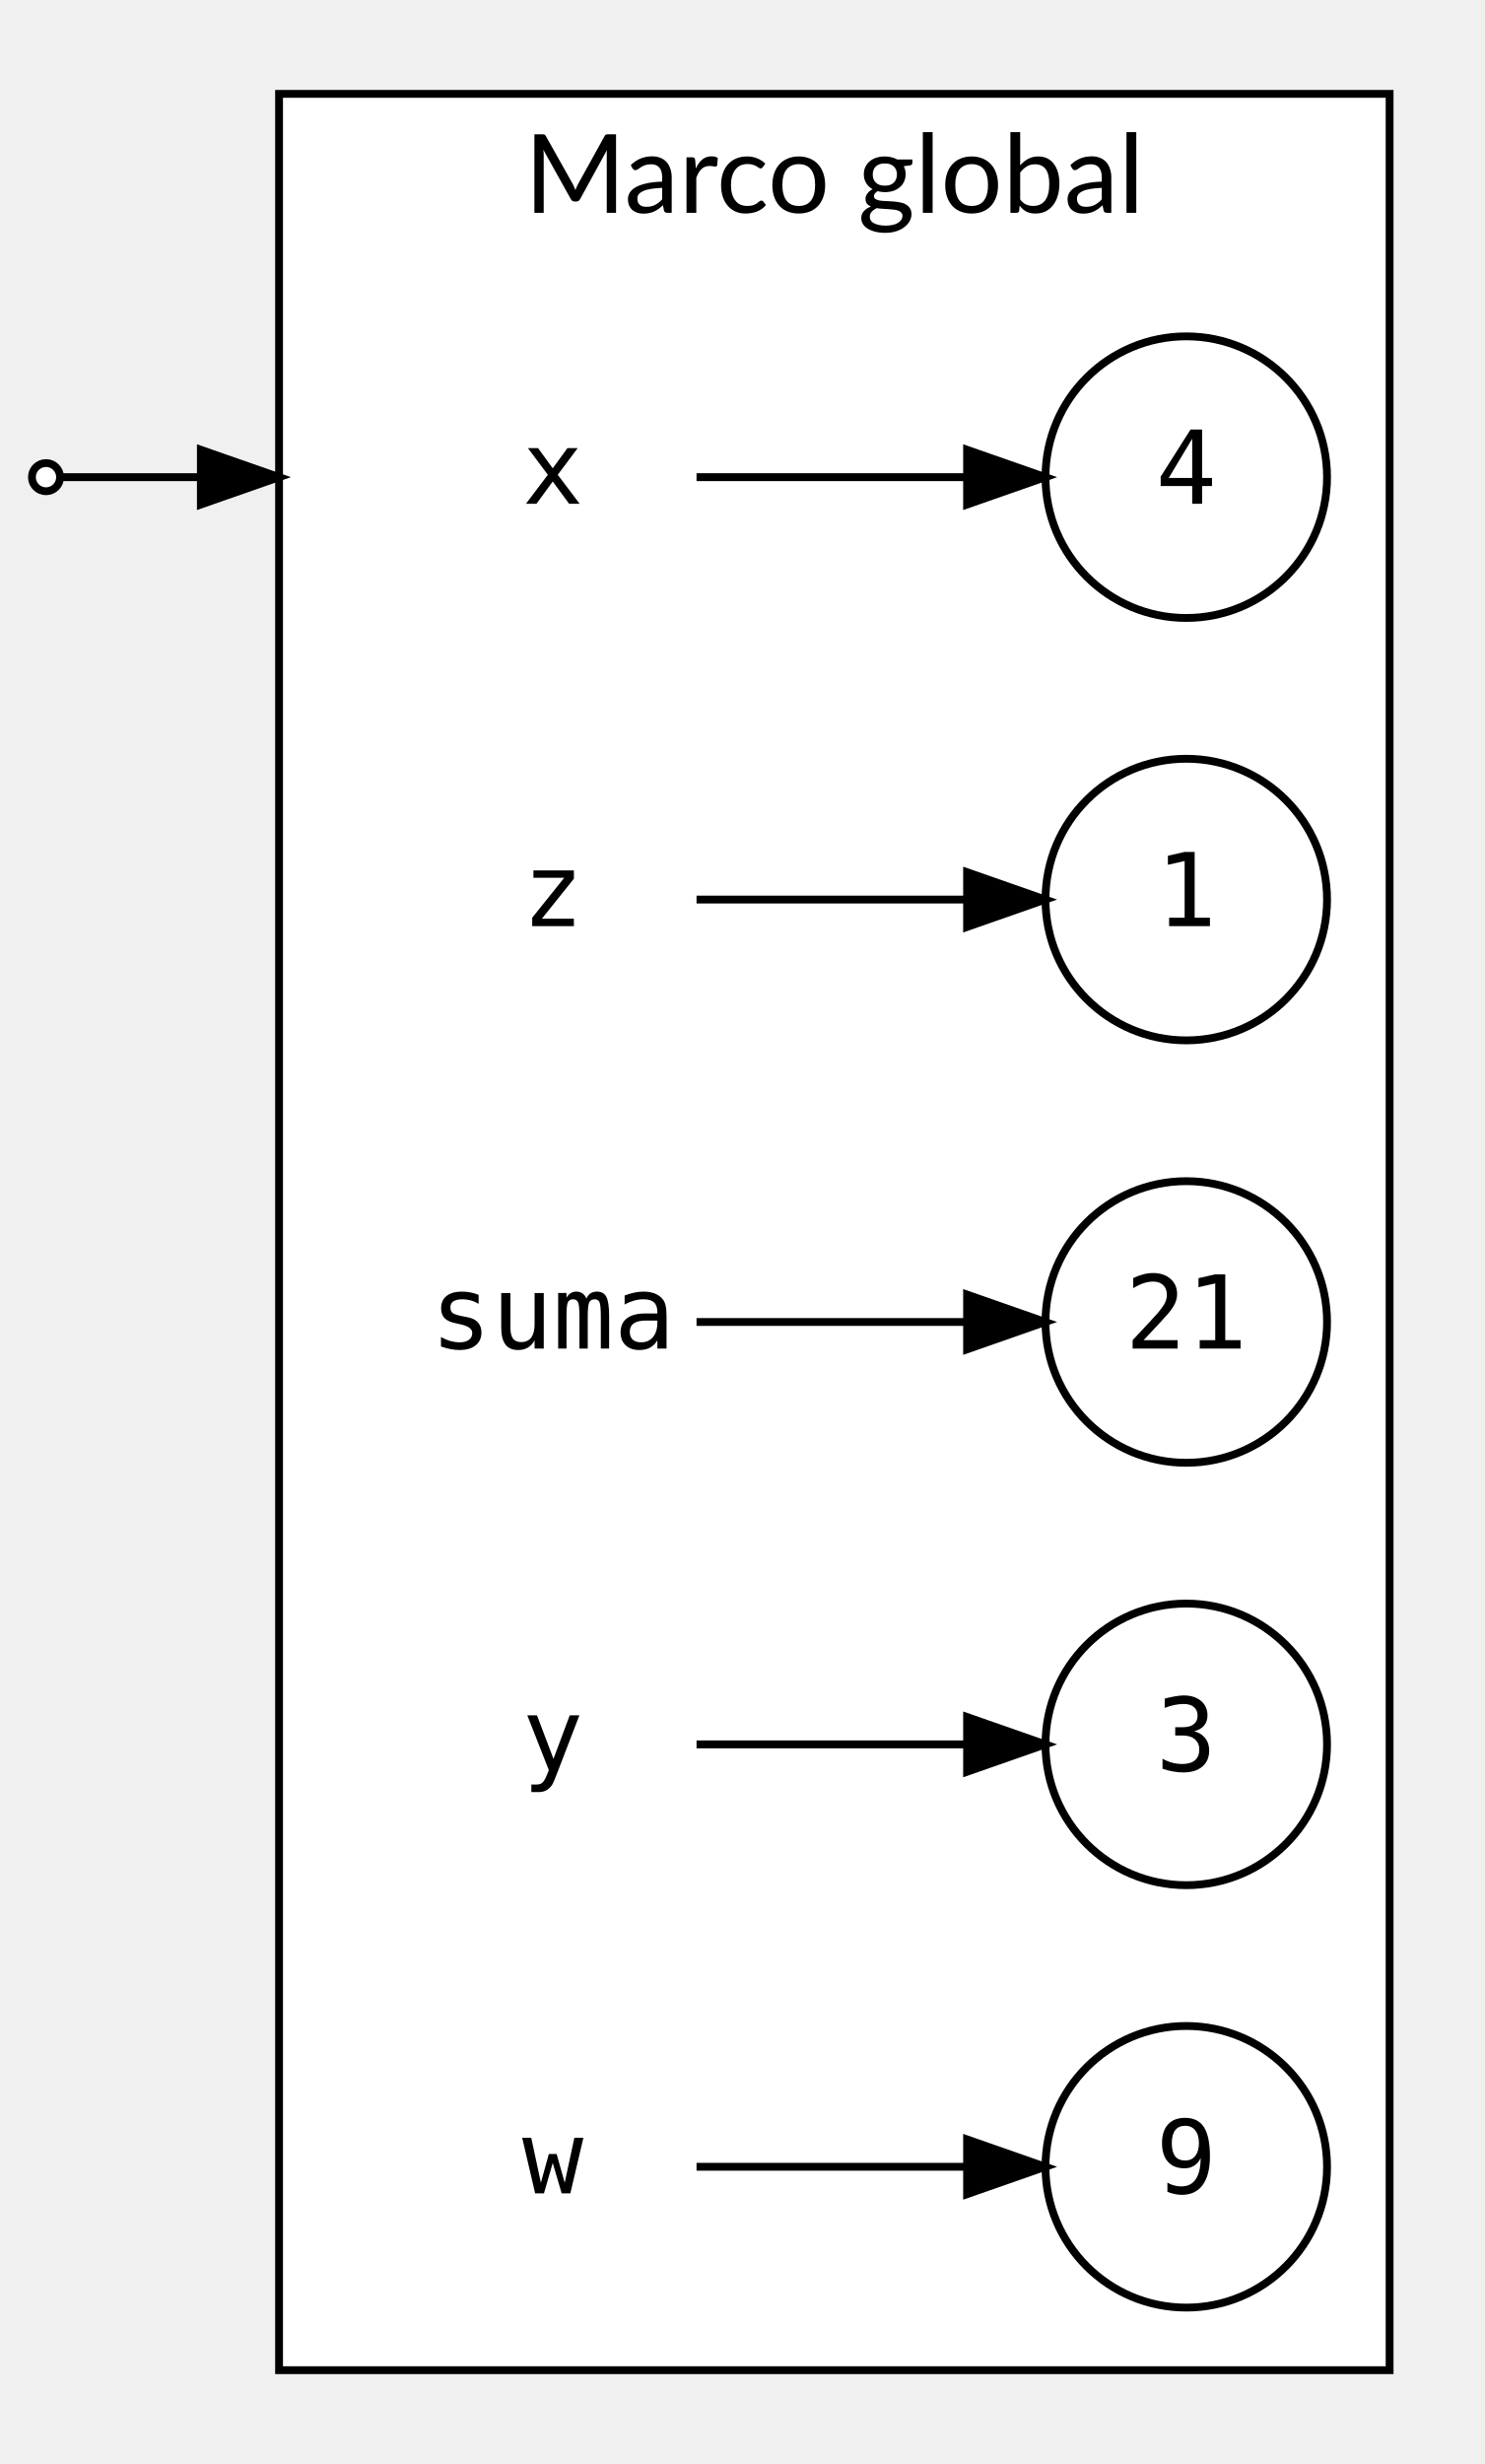
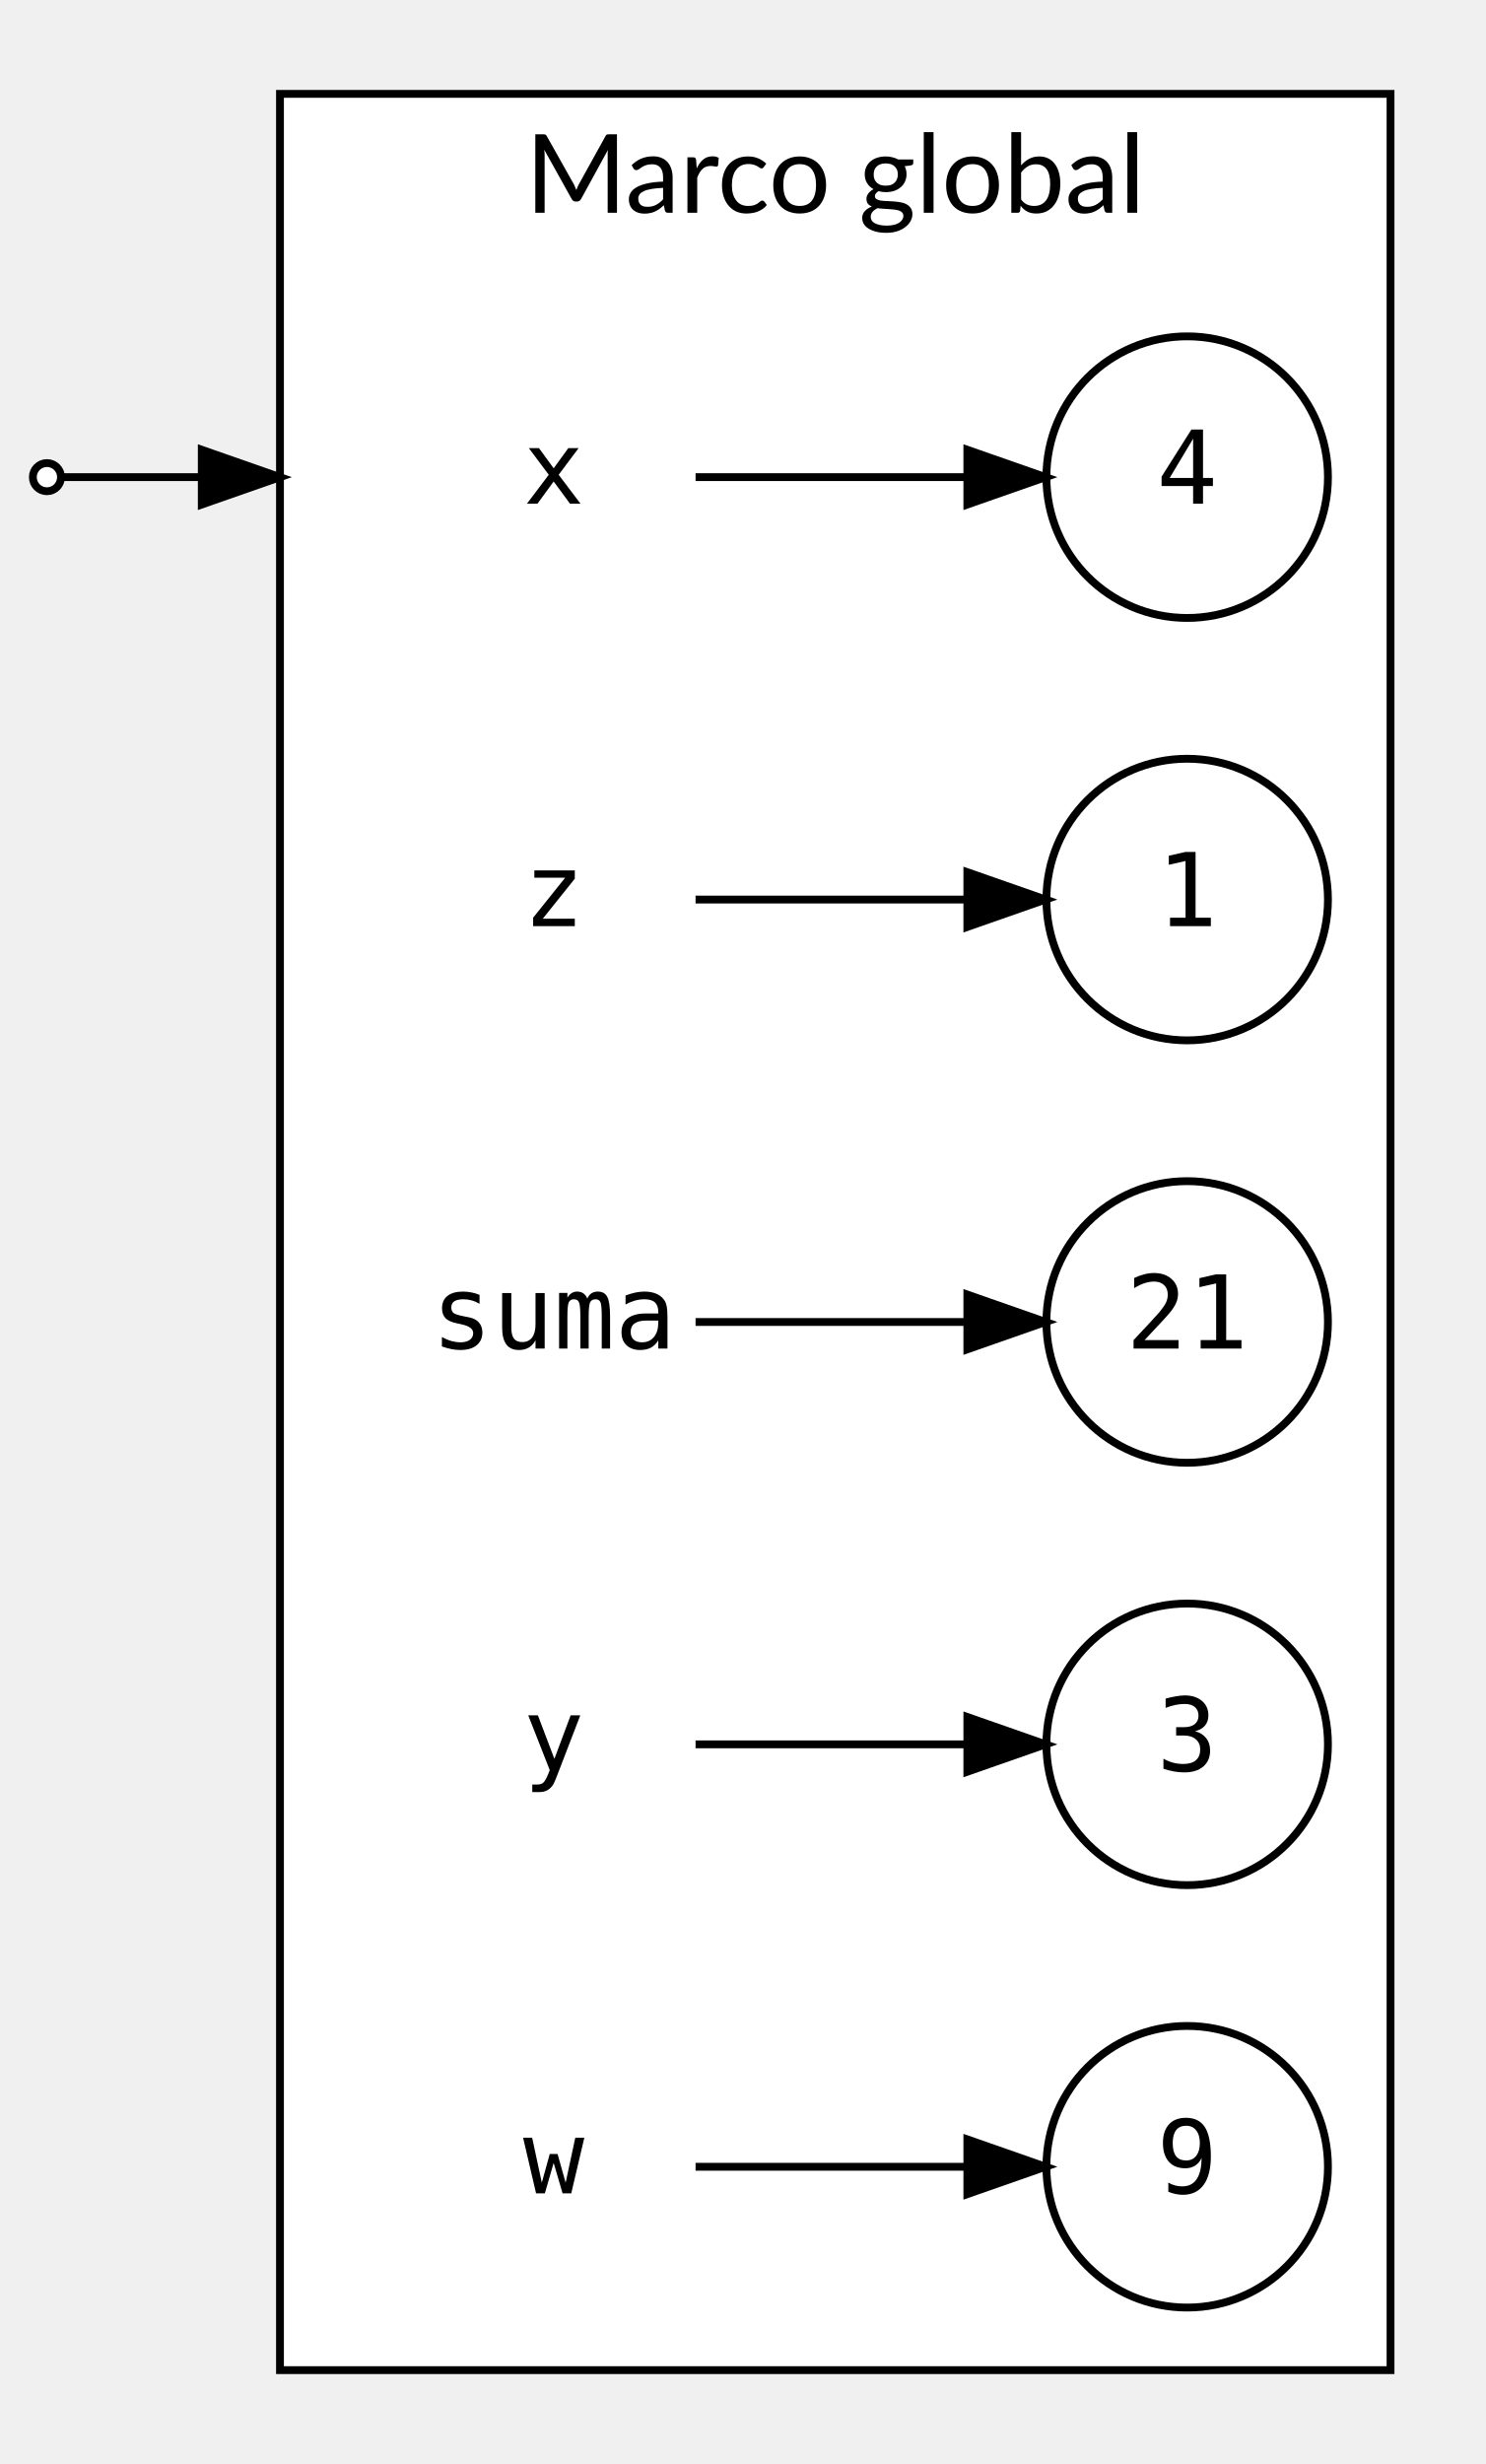
- <svg xmlns="http://www.w3.org/2000/svg" width="347pt" height="576pt" viewBox="0.00 0.00 346.70 576.00">
-   <g id="graph0" class="graph" transform="scale(1.8286 1.8286) rotate(0) translate(4 311)">
+ <svg xmlns="http://www.w3.org/2000/svg" width="190pt" height="315pt" viewBox="0.00 0.00 189.60 315.00">
+   <g id="graph0" class="graph" transform="scale(1 1) rotate(0) translate(4 311)">
    <g id="clust1" class="cluster">
-       <polygon fill="#ffffff" stroke="#000000" points="31.6,-8 31.6,-299 173.6,-299 173.6,-8 31.6,-8" />
-       <text text-anchor="middle" x="102.6" y="-283.8" font-family="Lato" font-size="14.00" fill="#000000">Marco global</text>
+       <polygon fill="white" stroke="black" points="31.6,-8 31.6,-299 173.6,-299 173.6,-8 31.6,-8" />
+       <text text-anchor="middle" x="102.6" y="-283.8" font-family="Lato" font-size="14.00">Marco global</text>
    </g>
    <g id="node1" class="node">
-       <ellipse fill="#ffffff" stroke="#000000" cx="147.6" cy="-142" rx="18" ry="18" />
-       <text text-anchor="middle" x="147.6" y="-138.6" font-family="monospace" font-size="13.00" fill="#000000">21</text>
+       <ellipse fill="white" stroke="black" cx="147.6" cy="-142" rx="18" ry="18" />
+       <text text-anchor="middle" x="147.6" y="-138.6" font-family="monospace" font-size="13.00">21</text>
    </g>
    <g id="node2" class="node">
-       <ellipse fill="#ffffff" stroke="#000000" cx="147.6" cy="-196" rx="18" ry="18" />
-       <text text-anchor="middle" x="147.6" y="-192.6" font-family="monospace" font-size="13.00" fill="#000000">1</text>
+       <ellipse fill="white" stroke="black" cx="147.6" cy="-196" rx="18" ry="18" />
+       <text text-anchor="middle" x="147.6" y="-192.6" font-family="monospace" font-size="13.00">1</text>
    </g>
    <g id="node3" class="node">
-       <ellipse fill="#ffffff" stroke="#000000" cx="147.6" cy="-88" rx="18" ry="18" />
-       <text text-anchor="middle" x="147.6" y="-84.6" font-family="monospace" font-size="13.00" fill="#000000">3</text>
+       <ellipse fill="white" stroke="black" cx="147.6" cy="-88" rx="18" ry="18" />
+       <text text-anchor="middle" x="147.6" y="-84.6" font-family="monospace" font-size="13.00">3</text>
    </g>
    <g id="node4" class="node">
-       <ellipse fill="#ffffff" stroke="#000000" cx="147.6" cy="-250" rx="18" ry="18" />
-       <text text-anchor="middle" x="147.6" y="-246.6" font-family="monospace" font-size="13.00" fill="#000000">4</text>
+       <ellipse fill="white" stroke="black" cx="147.6" cy="-250" rx="18" ry="18" />
+       <text text-anchor="middle" x="147.6" y="-246.6" font-family="monospace" font-size="13.00">4</text>
    </g>
    <g id="node5" class="node">
-       <ellipse fill="#ffffff" stroke="#000000" cx="147.6" cy="-34" rx="18" ry="18" />
-       <text text-anchor="middle" x="147.6" y="-30.6" font-family="monospace" font-size="13.00" fill="#000000">9</text>
+       <ellipse fill="white" stroke="black" cx="147.6" cy="-34" rx="18" ry="18" />
+       <text text-anchor="middle" x="147.6" y="-30.6" font-family="monospace" font-size="13.00">9</text>
    </g>
    <g id="node6" class="node">
      <polygon fill="transparent" stroke="transparent" points="93.6,-268 39.6,-268 39.6,-232 93.6,-232 93.6,-268" />
-       <text text-anchor="middle" x="66.6" y="-246.6" font-family="monospace" font-size="13.00" fill="#000000">x</text>
+       <text text-anchor="middle" x="66.6" y="-246.6" font-family="monospace" font-size="13.00">x</text>
    </g>
    <g id="edge1" class="edge">
-       <path fill="none" stroke="#000000" d="M84.98,-250C95.097,-250 107.869,-250 119.236,-250" />
-       <polygon fill="#000000" stroke="#000000" points="119.572,-253.5 129.572,-250 119.572,-246.5 119.572,-253.5" />
+       <path fill="none" stroke="black" d="M84.74,-250C94.89,-250 107.97,-250 119.48,-250" />
+       <polygon fill="black" stroke="black" points="119.49,-253.5 129.49,-250 119.49,-246.5 119.49,-253.5" />
    </g>
    <g id="node7" class="node">
      <polygon fill="transparent" stroke="transparent" points="93.6,-214 39.6,-214 39.6,-178 93.6,-178 93.6,-214" />
-       <text text-anchor="middle" x="66.6" y="-192.6" font-family="monospace" font-size="13.00" fill="#000000">z</text>
+       <text text-anchor="middle" x="66.6" y="-192.6" font-family="monospace" font-size="13.00">z</text>
    </g>
    <g id="edge3" class="edge">
-       <path fill="none" stroke="#000000" d="M84.98,-196C95.097,-196 107.869,-196 119.236,-196" />
-       <polygon fill="#000000" stroke="#000000" points="119.572,-199.5 129.572,-196 119.572,-192.5 119.572,-199.5" />
+       <path fill="none" stroke="black" d="M84.74,-196C94.89,-196 107.97,-196 119.48,-196" />
+       <polygon fill="black" stroke="black" points="119.49,-199.5 129.49,-196 119.49,-192.5 119.49,-199.5" />
    </g>
    <g id="node8" class="node">
      <polygon fill="transparent" stroke="transparent" points="93.6,-160 39.6,-160 39.6,-124 93.6,-124 93.6,-160" />
-       <text text-anchor="middle" x="66.6" y="-138.6" font-family="monospace" font-size="13.00" fill="#000000">suma</text>
+       <text text-anchor="middle" x="66.6" y="-138.6" font-family="monospace" font-size="13.00">suma</text>
    </g>
    <g id="edge4" class="edge">
-       <path fill="none" stroke="#000000" d="M84.98,-142C95.097,-142 107.869,-142 119.236,-142" />
-       <polygon fill="#000000" stroke="#000000" points="119.572,-145.5 129.572,-142 119.572,-138.5 119.572,-145.5" />
+       <path fill="none" stroke="black" d="M84.74,-142C94.89,-142 107.97,-142 119.48,-142" />
+       <polygon fill="black" stroke="black" points="119.49,-145.5 129.49,-142 119.49,-138.5 119.49,-145.5" />
    </g>
    <g id="node9" class="node">
      <polygon fill="transparent" stroke="transparent" points="93.6,-106 39.6,-106 39.6,-70 93.6,-70 93.6,-106" />
-       <text text-anchor="middle" x="66.6" y="-84.6" font-family="monospace" font-size="13.00" fill="#000000">y</text>
+       <text text-anchor="middle" x="66.6" y="-84.6" font-family="monospace" font-size="13.00">y</text>
    </g>
    <g id="edge2" class="edge">
-       <path fill="none" stroke="#000000" d="M84.98,-88C95.097,-88 107.869,-88 119.236,-88" />
-       <polygon fill="#000000" stroke="#000000" points="119.572,-91.5 129.572,-88 119.572,-84.5 119.572,-91.5" />
+       <path fill="none" stroke="black" d="M84.74,-88C94.89,-88 107.97,-88 119.48,-88" />
+       <polygon fill="black" stroke="black" points="119.49,-91.5 129.49,-88 119.49,-84.5 119.49,-91.5" />
    </g>
    <g id="node10" class="node">
      <polygon fill="transparent" stroke="transparent" points="93.6,-52 39.6,-52 39.6,-16 93.6,-16 93.6,-52" />
-       <text text-anchor="middle" x="66.6" y="-30.6" font-family="monospace" font-size="13.00" fill="#000000">w</text>
+       <text text-anchor="middle" x="66.6" y="-30.6" font-family="monospace" font-size="13.00">w</text>
    </g>
    <g id="edge5" class="edge">
-       <path fill="none" stroke="#000000" d="M84.98,-34C95.097,-34 107.869,-34 119.236,-34" />
-       <polygon fill="#000000" stroke="#000000" points="119.572,-37.5 129.572,-34 119.572,-30.5 119.572,-37.5" />
+       <path fill="none" stroke="black" d="M84.74,-34C94.89,-34 107.97,-34 119.48,-34" />
+       <polygon fill="black" stroke="black" points="119.49,-37.5 129.49,-34 119.49,-30.5 119.49,-37.5" />
    </g>
    <g id="node11" class="node">
-       <ellipse fill="#ffffff" stroke="#000000" cx="1.8" cy="-250" rx="1.8" ry="1.8" />
+       <ellipse fill="white" stroke="black" cx="1.8" cy="-250" rx="1.8" ry="1.8" />
    </g>
    <g id="edge6" class="edge">
-       <path fill="none" stroke="#000000" d="M3.67,-250C6.794,-250 13.524,-250 21.468,-250" />
-       <polygon fill="#000000" stroke="#000000" points="21.6,-253.5 31.6,-250 21.6,-246.5 21.6,-253.5" />
+       <path fill="none" stroke="black" d="M3.89,-250C6.45,-250 13.27,-250 21.49,-250" />
+       <polygon fill="black" stroke="black" points="21.6,-253.5 31.6,-250 21.6,-246.5 21.6,-253.5" />
    </g>
  </g>
</svg>
